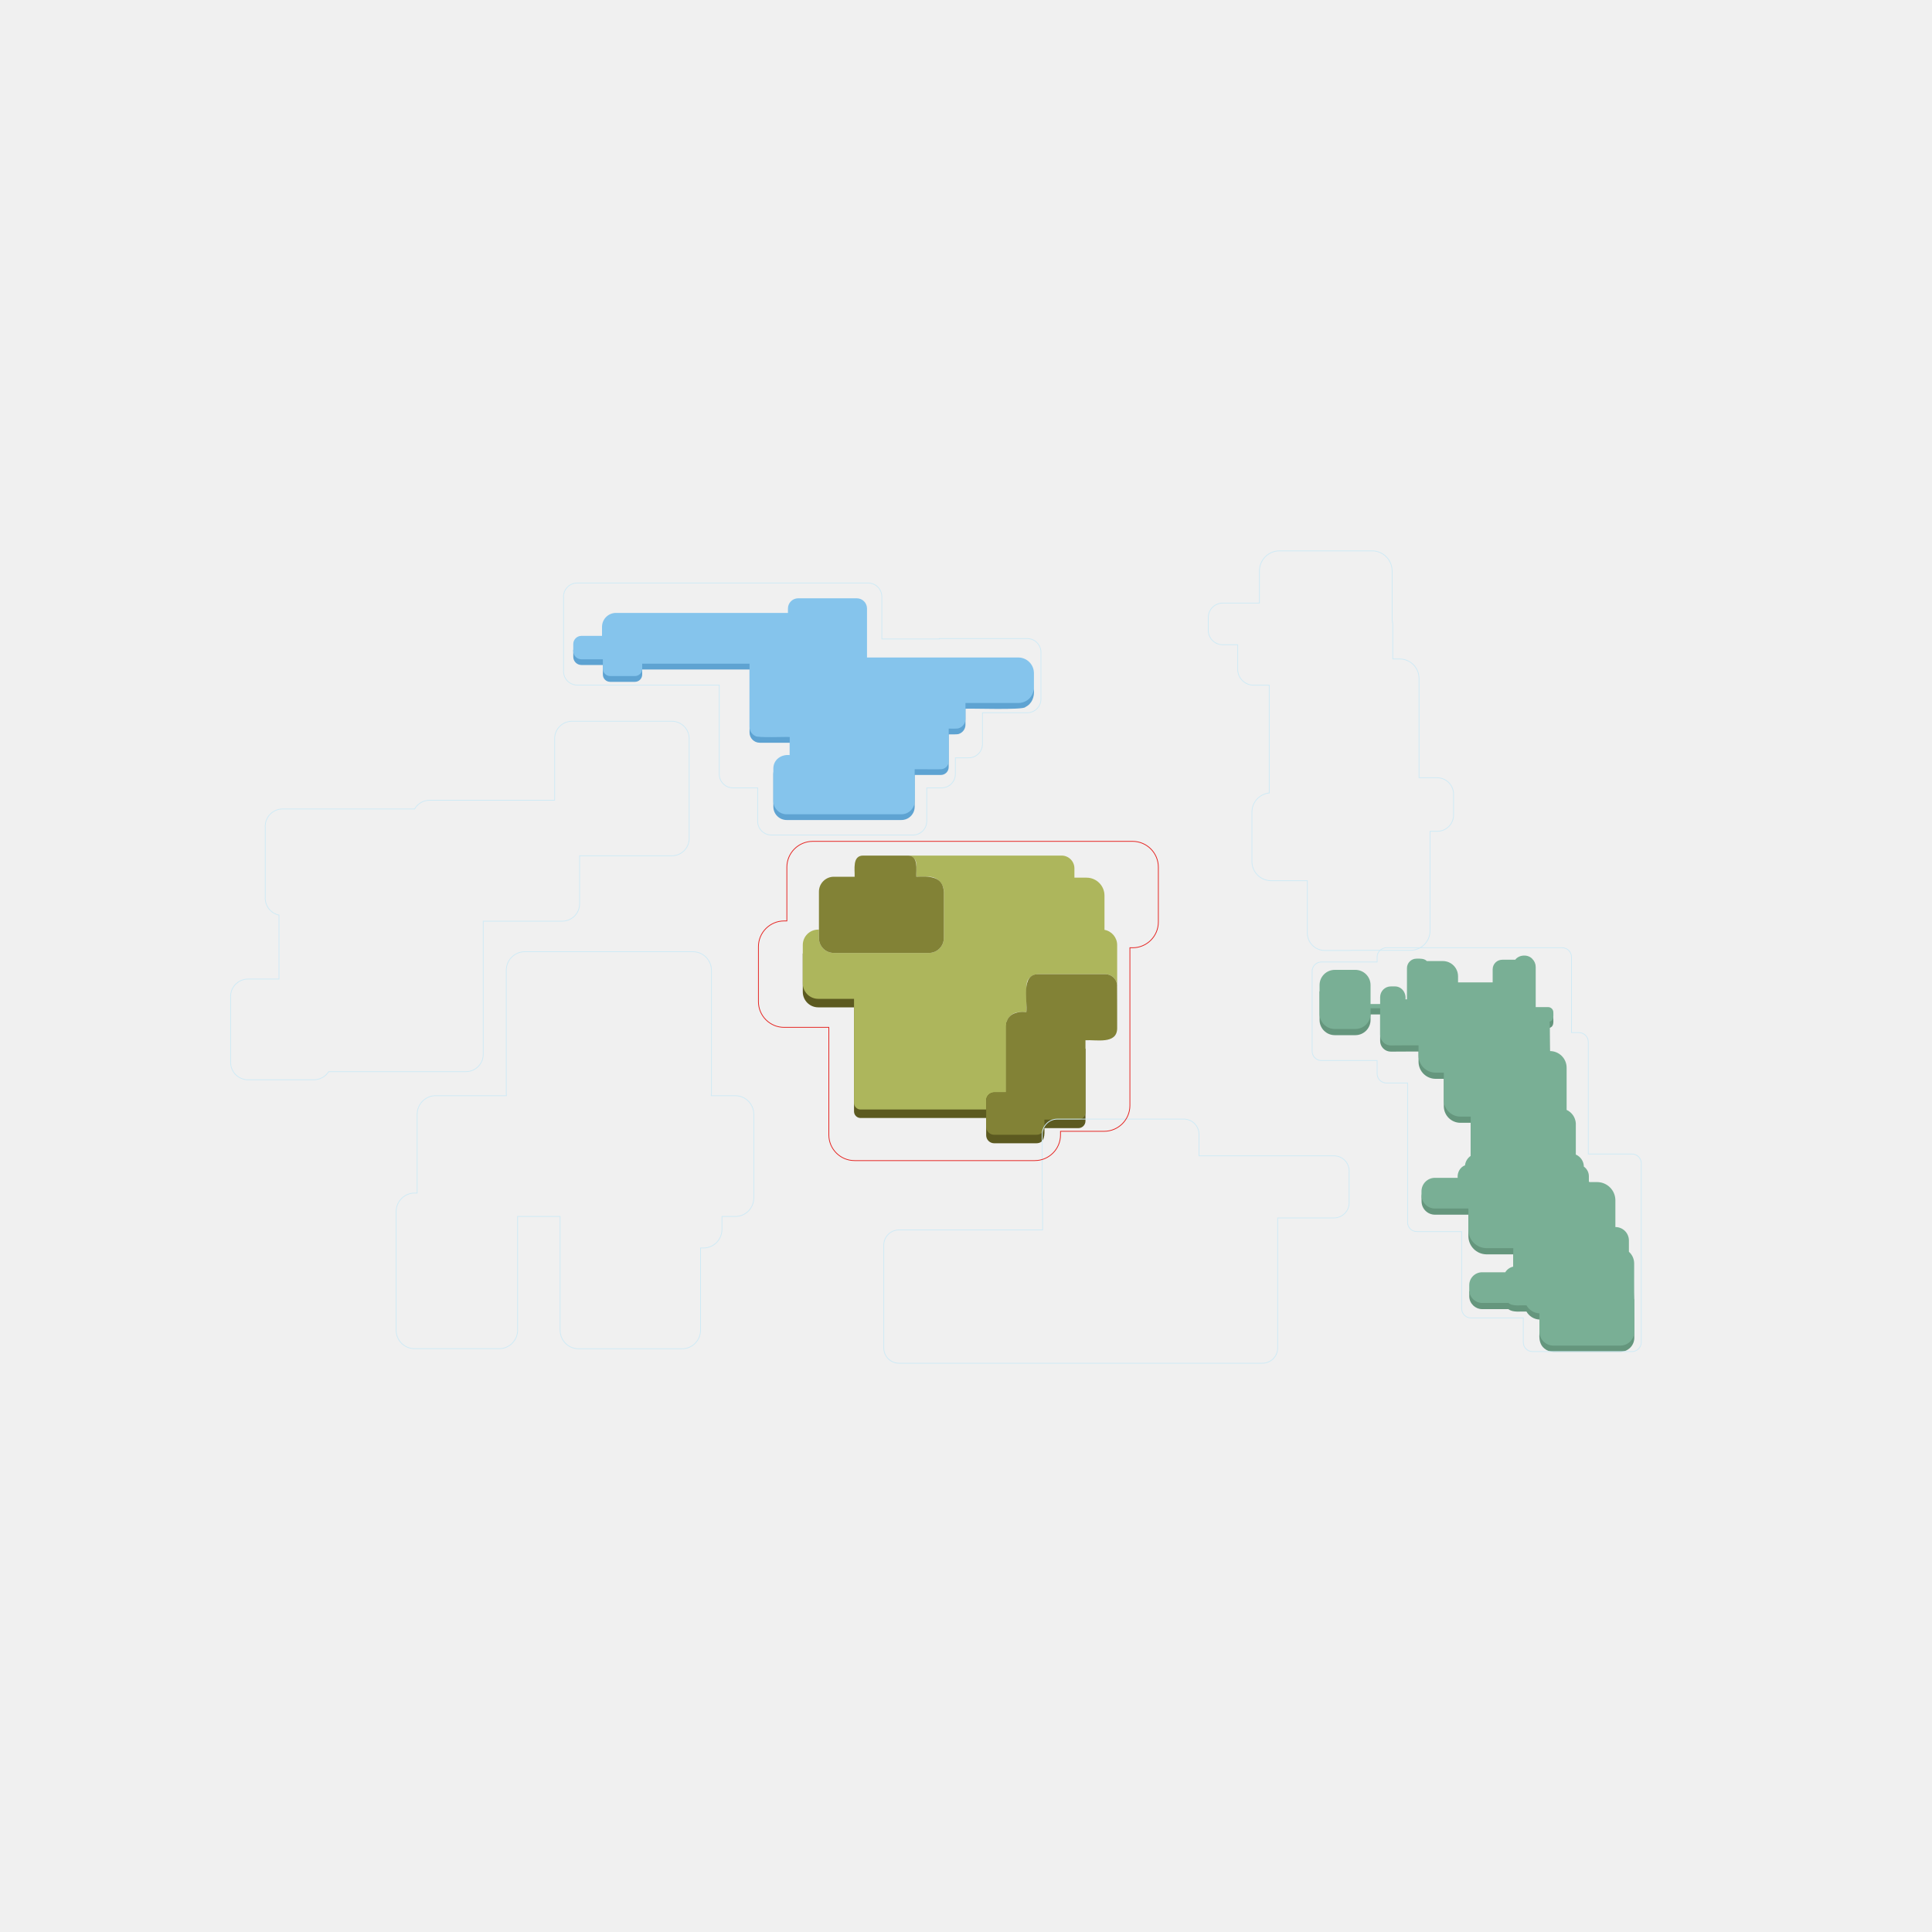
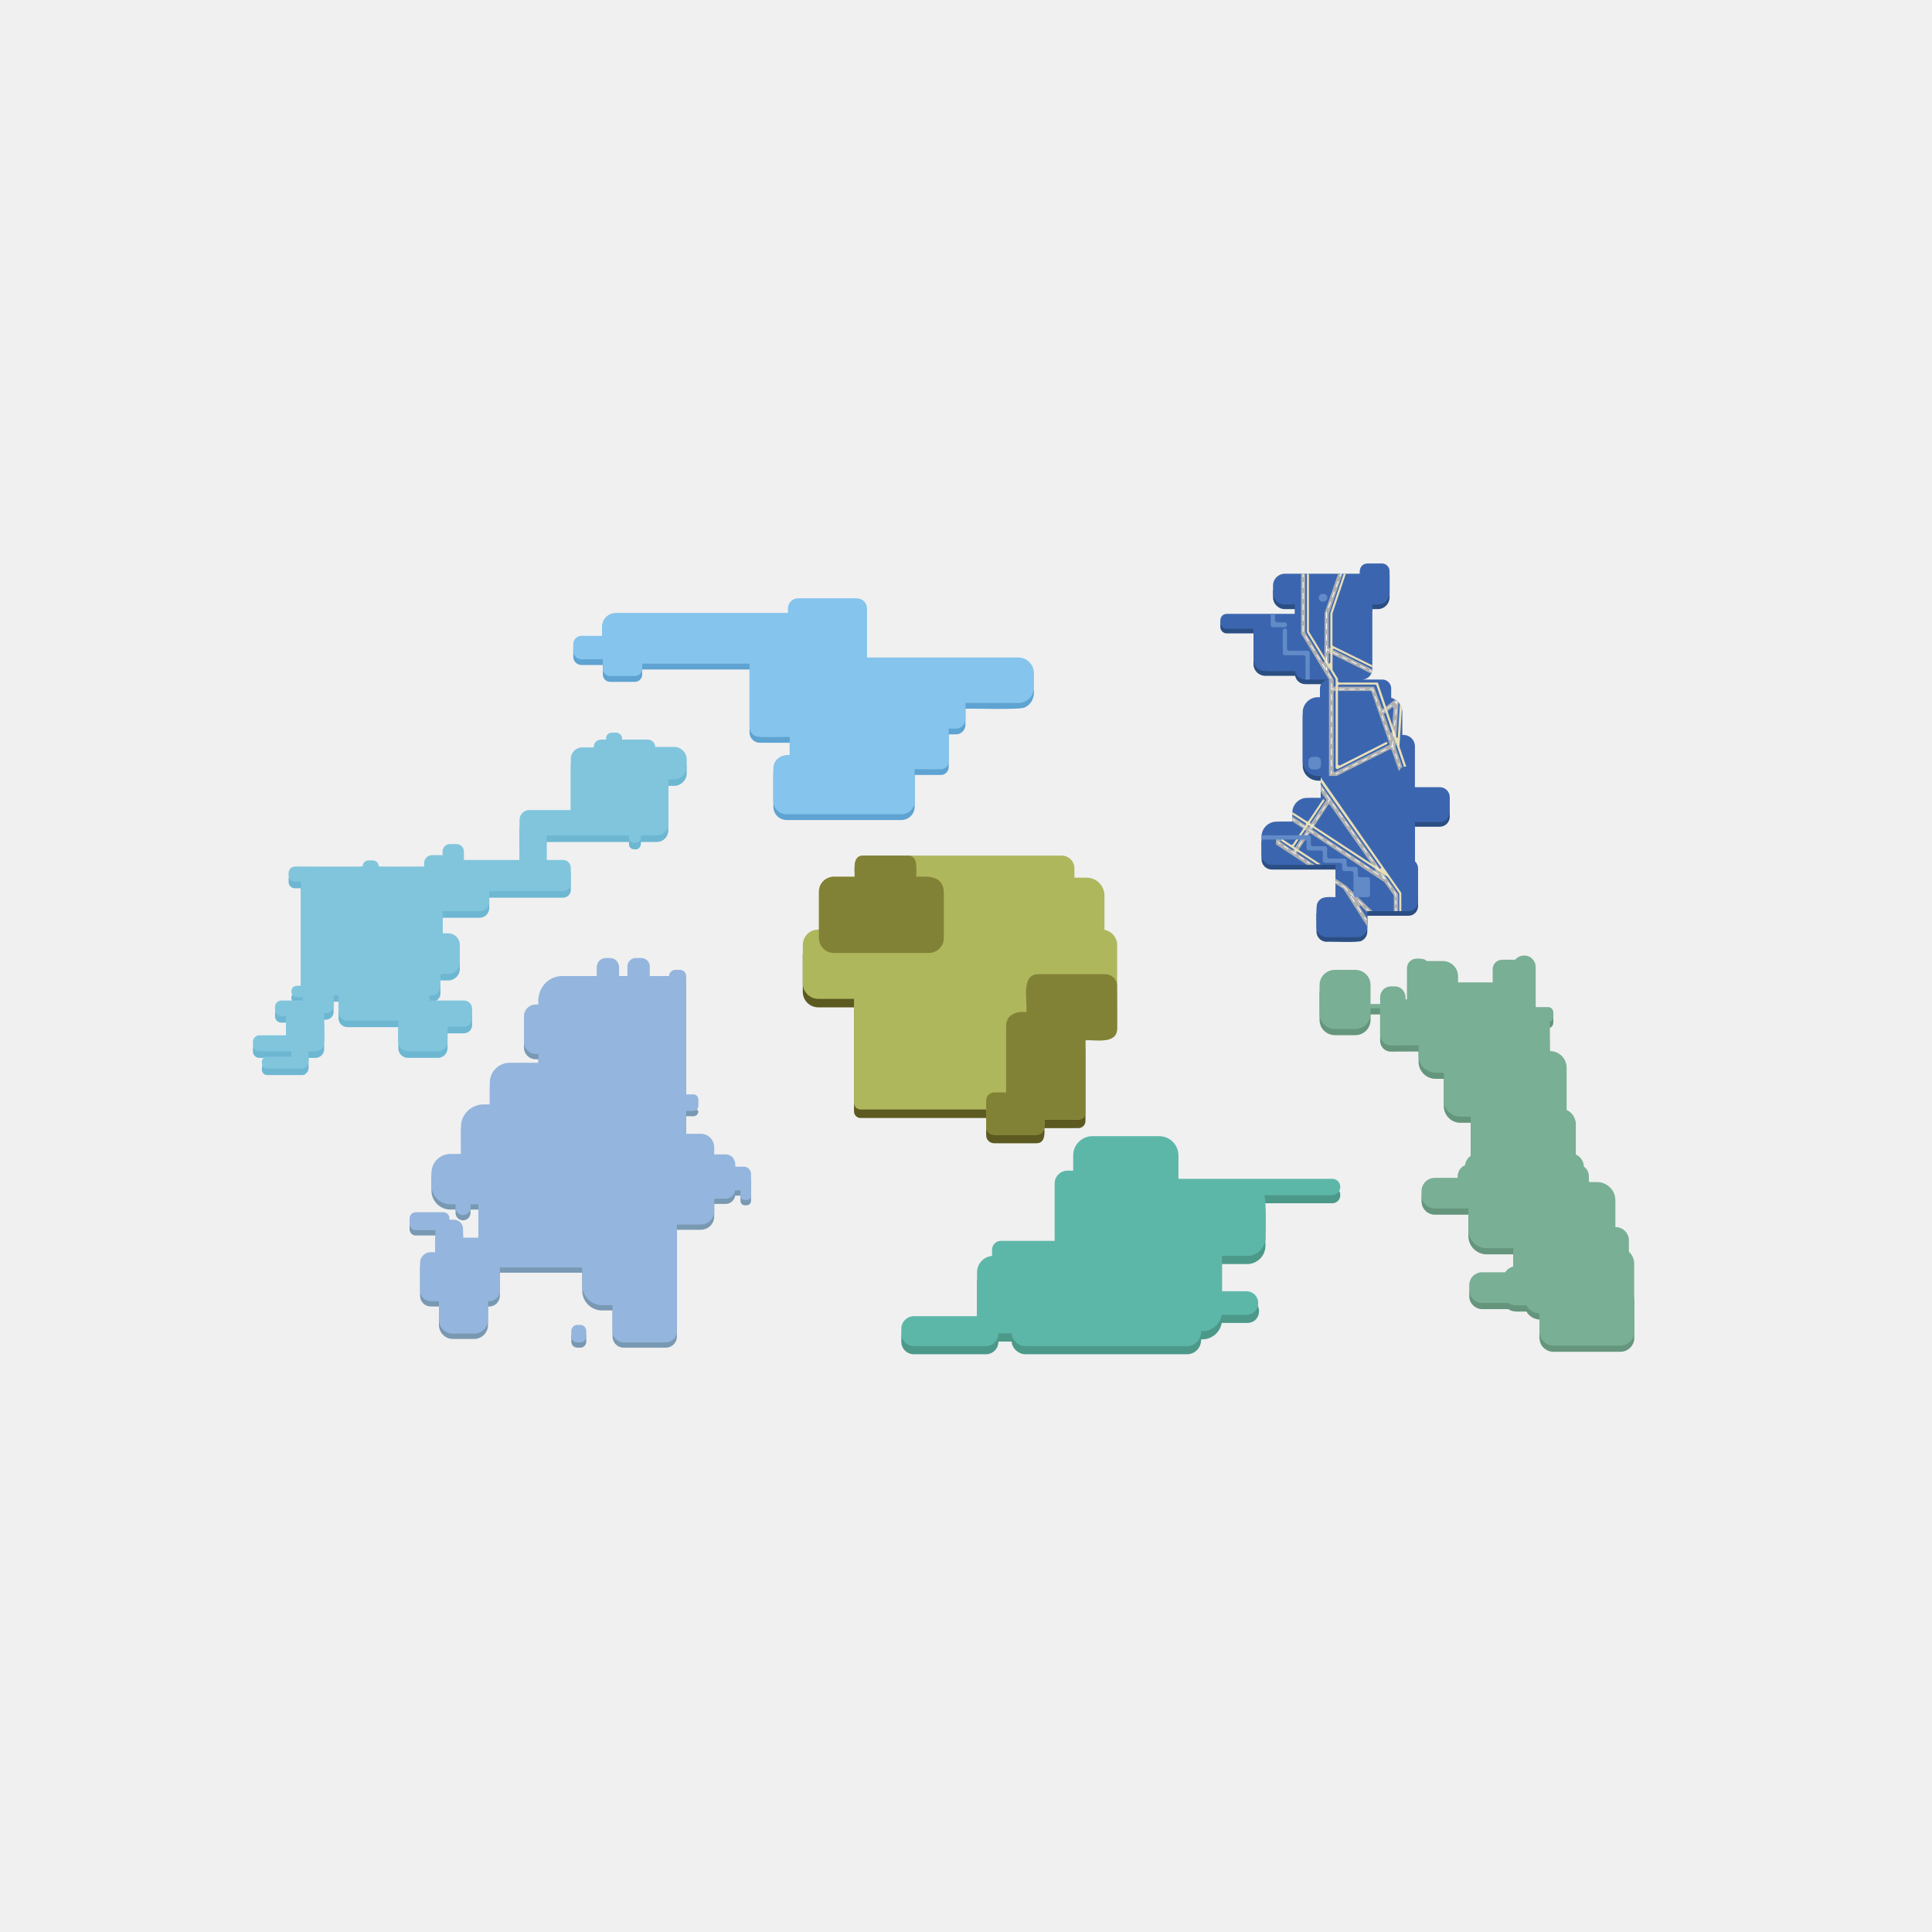
<svg xmlns="http://www.w3.org/2000/svg" viewBox="0 0 2500 2500">
+   <g>
+     <path d="M672.3,1121.3c1-79.4-11.9-62.8,66.3-64.7V990.4l150,1.1v8.9a16.4,16.4,0,0,1-16.4,16.5h-7.4v57.7a14.9,14.9,0,0,1-14.9,14.9H829.3c.4,4.9-1.4,9.4-6.8,9.6s-8.6-2.1-8.6-6.8v-2.8H707.3v31.8h21.3a10,10,0,0,1,10,10v20.3a10,10,0,0,1-10,10H633.1V1175a12.6,12.6,0,0,1-12.6,12.6H572.7v28.6H580a15,15,0,0,1,15,15v22.5a15,15,0,0,1-15,15H570v16.8a10.7,10.7,0,0,1-10.7,10.7h-3.6v6.9h44.8a10.5,10.5,0,0,1,10.4,10.4v13.2a10.5,10.5,0,0,1-10.4,10.4H579.1v19.4a12.5,12.5,0,0,1-12.4,12.4H527.8a12.5,12.5,0,0,1-12.4-12.4v-27.4H449.5a11.5,11.5,0,0,1-11.5-11.5v-21.4h-6.3v13.3c-.3,7.5-6.4,10.8-13.4,10.1,2.4,2.7.7,34.2,1.2,37.9a11.4,11.4,0,0,1-11.4,11.4h-8.8V1382a9,9,0,0,1-3.4,7.1,6.2,6.2,0,0,1-4.7,2H345.5c-4.8-.1-7.2-4.2-6.6-8.8a6.6,6.6,0,0,1,6.6-6.5h31.6v-6.9H335.5a8.3,8.3,0,0,1-8.2-8.3v-4.1a8.3,8.3,0,0,1,8.2-8.3h34.7v-23.6a5.7,5.7,0,0,1,.1-1.3H364a8.1,8.1,0,0,1-8.1-8.1v-4a8.1,8.1,0,0,1,8.1-8.1h27.9v-4.2H384c-9.2-.1-9.3-14.7,0-14.8h5.3V1149.4h-7.7a8.2,8.2,0,0,1-8.2-8.2V1138a8.2,8.2,0,0,1,8.2-8.2Z" fill="#6db7d2" />
+     <path d="M888.6,983v9a16.4,16.4,0,0,1-16.4,16.4h-7.4v57.8a14.9,14.9,0,0,1-14.9,14.8H829.3c.4,4.9-1.4,9.4-6.8,9.6s-8.6-2.1-8.6-6.8V1081H707.3v31.8h21.3a10,10,0,0,1,10,10v20.3a10,10,0,0,1-10,10H633.1v13.4a12.6,12.6,0,0,1-12.6,12.6H572.7v28.6H580a15,15,0,0,1,15,15v22.5a15,15,0,0,1-15,15H570V1277a10.7,10.7,0,0,1-10.7,10.8h-3.6v6.9h44.8a10.4,10.4,0,0,1,10.4,10.3v13.2a10.5,10.5,0,0,1-10.4,10.4H579.1V1348a12.4,12.4,0,0,1-12.4,12.4H527.8a12.4,12.4,0,0,1-12.4-12.4v-27.4H449.5a11.5,11.5,0,0,1-11.5-11.5v-21.3h-6.3V1301a10.1,10.1,0,0,1-10.1,10.1h-3.3a10.6,10.6,0,0,1,1.2,5V1349a11.4,11.4,0,0,1-11.4,11.4h-8.8v13.1a8.9,8.9,0,0,1-3.4,7.1,6.3,6.3,0,0,1-4.7,2.1H345.5c-4.8-.3-7.2-4.1-6.6-8.9a6.6,6.6,0,0,1,6.6-6.5h31.6v-6.9H335.5a8.3,8.3,0,0,1-8.2-8.3V1348a8.3,8.3,0,0,1,8.2-8.3h34.7v-23.6a5.7,5.7,0,0,1,.1-1.3H364a8.1,8.1,0,0,1-8.1-8.1v-3.9a8.1,8.1,0,0,1,8.1-8.1h27.9v-4.3H384a7.1,7.1,0,0,1-6.9-7.9c.6-7.4,6.4-7.1,12.2-6.9V1140.9h-7.7a8.2,8.2,0,0,1-8.2-8.2c-.6-5.8,1.7-11.1,8.2-11.4.1-.3,88.5.8,87.7-.4a7.5,7.5,0,0,1,7.6-7.5h5.6a7.5,7.5,0,0,1,7.5,7.5c-1,1,58.9.2,58.8.4v-4.5a10.4,10.4,0,0,1,10.4-10.3h13.5v-4.7a9.6,9.6,0,0,1,9.6-9.6h8.3a9.7,9.7,0,0,1,9.7,9.6v11h72v-51.9a12.7,12.7,0,0,1,12.8-12.7h53.5V981.9a14.9,14.9,0,0,1,14.9-14.8h14.8a9.5,9.5,0,0,1,9.5-10.1h6.4v-1.5a7.5,7.5,0,0,1,7.5-7.5h5.6a7.8,7.8,0,0,1,7.6,9h33.4a9.5,9.5,0,0,1,9.5,9.5h24.4A16.4,16.4,0,0,1,888.6,983Z" fill="#81c5dd" />
+   </g>
+   <g>
+     <path d="M599.2,1596.9v11.4H619v-43.1H608.8v5.2a9.7,9.7,0,0,1-19.3,0v-5.2h-6.6a24.6,24.6,0,0,1-24.6-24.5v-16.1a24.6,24.6,0,0,1,24.6-24.6h13.4l37.5-64.1v-28c0-14.3,62.9-25.8,62.9-25.8v-11.4h-3.5a15.2,15.2,0,0,1-15.2-15.2v-33.7c0-8.4,209.9-51.9,209.9-51.9v153l15.8,14.9a6.5,6.5,0,0,1-6.6,6.6h-9.2v29.5l83.9,51.9v28.3c-.3,4.7-4,5.8-8.1,5.5a5.5,5.5,0,0,1-5.5-5.5v-7h-6.9a12.6,12.6,0,0,1-12.4,10.8H924.2V1574a17.3,17.3,0,0,1-17.4,17.3H875.9v138.1a14.4,14.4,0,0,1-14.4,14.5H807a14.5,14.5,0,0,1-14.4-14.5v-33.7H779.1a25.7,25.7,0,0,1-25.7-25.6v-23.2H646.8v29.9a13.9,13.9,0,0,1-15.3,13.8v23.9a18.1,18.1,0,0,1-18.1,18.1H586.1a18.1,18.1,0,0,1-18.1-18.1v-23.9H557.3a13.8,13.8,0,0,1-13.7-13.8v-36a13.7,13.7,0,0,1,13.7-13.7h6.1v-28.4H538a8,8,0,0,1-8-8v-7.2Z" fill="#7998b2" />
+     <rect x="739.3" y="1721.2" width="19.3" height="22.69" rx="7.7" fill="#7998b2" />
+     <path d="M971.8,1519v28.3a5.5,5.5,0,0,1-5.5,5.5h-2.6a5.5,5.5,0,0,1-5.5-5.5v-7h-6.9a12.6,12.6,0,0,1-12.4,10.8H924.2v16.1a17.3,17.3,0,0,1-17.4,17.3H875.9v138.1a14.4,14.4,0,0,1-14.4,14.5H807a14.5,14.5,0,0,1-14.4-14.5v-33.7H779.1a25.7,25.7,0,0,1-25.7-25.7v-23.1H646.8V1670a13.7,13.7,0,0,1-13.7,13.8h-1.6v23.9a18,18,0,0,1-18.1,18H586.1a18,18,0,0,1-18.1-18v-23.9H557.3a13.8,13.8,0,0,1-13.7-13.8v-36a13.7,13.7,0,0,1,13.7-13.7h6.1v-28.4H538a8,8,0,0,1-8-8v-7.2a8,8,0,0,1,8-8.1h35.6a8,8,0,0,1,8,8.1v1.6h5.8a11.8,11.8,0,0,1,11.8,11.8v11.4H619v-43.1H608.8v5.2a9.7,9.7,0,0,1-19.3,0v-5.2h-6.6a24.6,24.6,0,0,1-24.6-24.5v-16.1a24.6,24.6,0,0,1,24.6-24.6h13.4c.4-6.5-1.1-37.7,1.3-43.3a29.6,29.6,0,0,1,28.1-20.8h8.1v-28a25.8,25.8,0,0,1,25.8-25.9h37.1v-11.3h-3.5a15.3,15.3,0,0,1-15.2-15.2V1315a15.2,15.2,0,0,1,15.2-15.2h3.5c-2.1-19.2,11-36.8,31-36.8h44.5v-11.6a11.7,11.7,0,0,1,11.7-11.7h5.5a11.7,11.7,0,0,1,11.7,11.7V1263h10.8v-12.5a10.8,10.8,0,0,1,10.8-10.8h7.2a10.9,10.9,0,0,1,10.9,10.8V1263h24.9a8.2,8.2,0,0,1,8.1-8h6a8.1,8.1,0,0,1,8.1,8.1v153h9.2a6.6,6.6,0,0,1,6.6,6.7v8.2c-.6,8.8-9.9,6.3-15.8,6.6v29.5h18.9a17.4,17.4,0,0,1,17.4,17.3v9.4h14.7c8.7.1,13.4,7.6,12.5,15.9h11.1A9.3,9.3,0,0,1,971.8,1519Z" fill="#94b5dd" />
+     <rect x="739.3" y="1714.4" width="19.3" height="22.69" rx="7.7" fill="#94b5dd" />
+   </g>
+   <g>
+     <path d="M1703.5,1205.5a13.3,13.3,0,0,0,13.3,13.2c4.1-.5,42.4,1.4,45.1-1.3a13.2,13.2,0,0,0,7.4-11.9V1185h53.3a12.5,12.5,0,0,0,12.4-12.5v-42.7a12.4,12.4,0,0,0-4.1-9.3v-50.7H1863a13,13,0,0,0,13-13V1043l-137.9-.9,37.7-253.9h7.1a15.2,15.2,0,0,0,15.2-15.2V745.1c0-5.5-150.8,18.5-150.8,18.5V773a15.2,15.2,0,0,0,15.2,15.2h13.1v12.1h-88.2c-6.2.2-8.9,5.3-8.3,11a8.3,8.3,0,0,0,8.3,8.3H1622v39.7a15.2,15.2,0,0,0,15.1,15.2h38.8a13.4,13.4,0,0,0,13.1,10.8h29.8a11.7,11.7,0,0,0-10.8,11.6v11.3c-11.7-1.1-22.4,7.7-22.3,19.7v62.5c-.1,12.6,11.3,21.2,23.4,19.7a10.9,10.9,0,0,0-.1,1.8v34.5c-.1,1.2-78.7,39.8-76.6,42.3v23a13.4,13.4,0,0,0,13.5,13.5h82.4v41.7l-24.9,15.5Z" fill="#2b4e83" />
+     <path d="M1863,1018.6h-32.1v-53a14.8,14.8,0,0,0-16.3-14.5V921.9a19.2,19.2,0,0,0-5.2-13.3,20.2,20.2,0,0,0-9.2-5.7v-12a11.6,11.6,0,0,0-11.7-11.6h-25a13.5,13.5,0,0,0,12.3-13.4V782.2h7.1a15.2,15.2,0,0,0,15.2-15.2V739.1a10,10,0,0,0-10-10h-18.6c-7.6.3-10.7,6.3-10,13.3h-97a15.2,15.2,0,0,0-15.2,15.2V767a15.2,15.2,0,0,0,15.2,15.2h13.1v12.1h-88.2c-6.2.2-8.9,5.3-8.3,11a8.3,8.3,0,0,0,8.3,8.3H1622v39.7a15.2,15.2,0,0,0,8.4,13.6c3.2,2.9,40.9,1.1,45.5,1.6a13.4,13.4,0,0,0,13.1,10.8h29.8a11.7,11.7,0,0,0-10.8,11.6v11.3h-2.6a19.7,19.7,0,0,0-19.7,19.7v62.5c-.1,12.6,11.3,21.2,23.4,19.7a10.9,10.9,0,0,0-.1,1.8v26.5c-4.3.2-19.7-.7-23.5.9a19.3,19.3,0,0,0-13.3,18.3v11.5c-2.9.1-22.2-.4-24.8.6a19.5,19.5,0,0,0-15,17.7v24.3a13.4,13.4,0,0,0,13.5,13.5h82.4v41.7c-8.9.1-19.5-2.1-23.8,8.2-2,4.6-.5,25.5-1,30.4a13.3,13.3,0,0,0,13.3,13.2h39.3a13,13,0,0,0,11.6-6.9c2.8-3.2,1.2-22.7,1.6-26.8h53.3a12.5,12.5,0,0,0,12.2-9.9,11.4,11.4,0,0,0,.2-2.6v-42.7a12.6,12.6,0,0,0-4.1-9.3c.1.1,0-50.7,0-50.7H1863a13,13,0,0,0,13-13v-19.2A13,13,0,0,0,1863,1018.6Z" fill="#3b66af" />
+   </g>
+   <g>
+     <path d="M1724,1535.9a10.4,10.4,0,0,1,10.3,10.8A10.3,10.3,0,0,1,1724,1557h-88.2c3.3,4.8,1.2,48.7,1.7,55a23.7,23.7,0,0,1-23.6,23.7h-32.7v45.7h32.9c20,.6,20.2,29.9,0,30.5h-33.2a25.6,25.6,0,0,1-26.7,21.2v1.1a18.2,18.2,0,0,1-18.3,18.2H1327.2A18.3,18.3,0,0,1,1309,1736c.1.2-17.5-.4-17.1.2a16.1,16.1,0,0,1-16.2,16.2h-93.1a16.2,16.2,0,0,1-16.3-16.2v-6.3a16.3,16.3,0,0,1,16.3-16.2h81.7v-56.9c0-11,326-111,336.8-111.9Z" fill="#4c998a" />
+     <path d="M1734.3,1535.7a10.4,10.4,0,0,1-10.3,10.8h-88.2c3.4,4.9,1.1,48.6,1.7,54.9a23.7,23.7,0,0,1-23.6,23.7h-32.7v45.8h32.9a15.3,15.3,0,0,1,0,30.5h-33.2a25.4,25.4,0,0,1-25,21.1h-1.7v1.1a18.3,18.3,0,0,1-18.3,18.3H1327.2a18.3,18.3,0,0,1-18.2-16.5h-17.1a16.3,16.3,0,0,1-16.2,16.5h-93.1a16.3,16.3,0,0,1-16.3-16.3v-6.2a16.3,16.3,0,0,1,16.3-16.3h81.7v-56.8a21.2,21.2,0,0,1,19.4-21.1v-8.1a11.4,11.4,0,0,1,11.3-11.4h69.7v-74.3a16.6,16.6,0,0,1,16.6-16.6h7.4v-19.7a24.9,24.9,0,0,1,24.9-24.9H1500a24.9,24.9,0,0,1,24.9,24.9v30.3H1724A10.3,10.3,0,0,1,1734.3,1535.7Z" fill="#5db7a8" />
+   </g>
  <g>
    <path d="M1337.9,892.4c.8,9.4-2.4,18.3-11.2,22.6-2.3,4.1-72.4,1.4-77.4,2.1v20.8a12.5,12.5,0,0,1-8.3,11.7c-2.2,1.1-10.8.5-13.4.7v42.2a10.2,10.2,0,0,1-8.2,10.1,7.5,7.5,0,0,1-2.1.2h-33.7v41.1a17.2,17.2,0,0,1-17.3,17.2H1018a17.3,17.3,0,0,1-17.3-17.2v-42.1a17.3,17.3,0,0,1,17.3-17.2h3.9V961.1H983.1a13.2,13.2,0,0,1-13.2-13.2V866.3H831v6.6a9.4,9.4,0,0,1-9.4,9.4H789.5a9.4,9.4,0,0,1-9.4-9.4V860.5H752.4A10.6,10.6,0,0,1,741.8,850v-9.2l546.9,26Z" fill="#5ea3d2" />
    <path d="M1337.9,871v21.4c-1.2,5.2-3.7,10.2-8.2,13.4a20.3,20.3,0,0,1-12,3.9h-68.4v20.8a12.5,12.5,0,0,1-8.3,11.7c-2.2,1.1-10.8.5-13.4.6V985a10.3,10.3,0,0,1-10.1,10.4c-.1.2-33.7-.1-33.9,0-.4,3.6,1.1,44.7-1.1,47.2a17.3,17.3,0,0,1-16.2,11.1H1018a17.3,17.3,0,0,1-17.3-17.3v-42c.1-11.5,10.2-18.5,21.2-17.3V953.7c-3.5-.5-42.3,1.3-44.5-1.3a13.1,13.1,0,0,1-7.5-11.9V858.8H831v6.6a9.4,9.4,0,0,1-9.4,9.4H789.5a9.4,9.4,0,0,1-9.4-9.4V853.1H752.4a10.6,10.6,0,0,1-10.6-10.5v-9.3a10.6,10.6,0,0,1,10.6-10.5H779V811.2a18.1,18.1,0,0,1,18.1-18.1h222.5v-5.7a13.2,13.2,0,0,1,13.1-13.2h76a13.2,13.2,0,0,1,13.2,13.2v63.4H1318A20.3,20.3,0,0,1,1337.9,871Z" fill="#85c4ec" />
  </g>
  <g>
    <path d="M2005.1,1330.1c5.7-1.6,5-7.4,4.9-12.2a6.7,6.7,0,0,0-6.7-6.7l-238-9.4-57.8-19.1v37.1a19.7,19.7,0,0,0,19.7,19.7h26.6a19.7,19.7,0,0,0,19.7-19.7v-7.1h12.4V1347a13.8,13.8,0,0,0,13.9,13.8c4.1.1,31-.3,35.8-.1v13.8a22.1,22.1,0,0,0,22.2,21.5h10.5v36.1a21.5,21.5,0,0,0,21.5,20.8h13.3v50.8a17.1,17.1,0,0,0-7.4,12.2c-6.3,2.4-10.1,9.2-9.5,16.2h-29.4a17.4,17.4,0,0,0-17.4,17.4c0,.3.1,5.3.1,5.5a17.3,17.3,0,0,0,17.3,16.8h43.3v28.3a23.6,23.6,0,0,0,23.1,23h35V1647c-4.4.9-57,23.5-57,24v6.8a16.8,16.8,0,0,0,16.7,16.2h34c5.3,4.7,16.9,2.8,23.3,3.1a20.4,20.4,0,0,0,16.8,10.4v19c-.5,6.9.9,14.1,6.5,18.5a17.8,17.8,0,0,0,11.6,4.2h86.5a18.1,18.1,0,0,0,18.2-18.1s-.1-49-.2-49.9-103.7,0-103.7-.1S2005.3,1331.2,2005.1,1330.1Z" fill="#65967d" />
    <path d="M2114.8,1680.5c-.4-3.6-.1-40.8-.2-45.5a20.1,20.1,0,0,0-6.8-15.2v-14.6a17.4,17.4,0,0,0-17.5-17.4v-34.6a23.7,23.7,0,0,0-23.7-23.6h-9.9a4.6,4.6,0,0,0-.7-.7v-6.8a15.2,15.2,0,0,0-6.5-12.5,17.2,17.2,0,0,0-10.4-15.6v-40.4a20.5,20.5,0,0,0-11.9-17.4v-54.6a21.5,21.5,0,0,0-21.8-21.5c-.6-.8.6-37.2-.3-38,5.7-1.6,5-7.4,4.9-12.2a6.7,6.7,0,0,0-6.7-6.7h-16.1v-51.9a14.8,14.8,0,0,0-4.4-10.5c-5.6-6.2-17.1-5.6-22.1,1.1h-16.8a12.4,12.4,0,0,0-12.4,12.4v16.9h-44.8v-7.9a19.7,19.7,0,0,0-19.7-19.7h-20.7c-3.2-3.4-8.9-3.2-13.3-3.1a12.3,12.3,0,0,0-12.4,12.3v40.3h-1.9c1-8.6-5-16.8-13.9-16.7h-5a13.9,13.9,0,0,0-13.9,13.9v8.9h-12.4v-24.5a19.7,19.7,0,0,0-19.7-19.7h-26.6a19.7,19.7,0,0,0-19.7,19.7v37.1a19.7,19.7,0,0,0,19.7,19.7h26.6a19.7,19.7,0,0,0,19.7-19.7v-7.1h12.4V1339a13.8,13.8,0,0,0,13.9,13.8c3.9-.2,31.1-.1,35.8-.1v13.8a22.1,22.1,0,0,0,22.2,21.5h10.5v36.1a21.5,21.5,0,0,0,21.5,20.8h13.3v50.8a17.1,17.1,0,0,0-7.4,12.2c-6.3,2.4-10.1,9.2-9.5,16.2h-29.4a17.4,17.4,0,0,0-17.4,17.4v5a1.1,1.1,0,0,0,.1.5,17.3,17.3,0,0,0,17.3,16.8h43.3v28.3a23.6,23.6,0,0,0,23.1,23h35V1639a16,16,0,0,0-10.4,7.3h-29.9a16.7,16.7,0,0,0-16.7,16.7v6.8a16.8,16.8,0,0,0,16.7,16.2h34c5.2,4.8,16.9,2.7,23.3,3.1a20.4,20.4,0,0,0,16.8,10.4v23.6a18.1,18.1,0,0,0,18.1,18.1h86.5a18.1,18.1,0,0,0,18.2-18.1Z" fill="#79af95" />
  </g>
  <g>
    <path d="M1038.8,1233.8v49.7a20,20,0,0,0,20,20h46.3v134.7a8.5,8.5,0,0,0,8.5,8.5h162.5v22.4a10.4,10.4,0,0,0,10.4,10.3h54.6c11-.1,10.8-11.5,10.3-19.6h44a9.2,9.2,0,0,0,9.2-9.3v-93.4" fill="#5c5a20" />
-     <path d="M1445.6,1222.8v49.7c0,.6-.1,1.2-.1,1.7a15.3,15.3,0,0,0-15.2-13.6h-87a15.3,15.3,0,0,0-13.3,7.7c-3.7,4.4-1.2,35.8-1.9,41.4h-8.5a17.6,17.6,0,0,0-17.7,17.6v86.3h-15.4a10.4,10.4,0,0,0-10.4,10.4v11.7H1113.6a8.5,8.5,0,0,1-8.5-8.5V1292.5h-46.3a20,20,0,0,1-20-20v-49.7a19.9,19.9,0,0,1,20-19.9h.9v10.9a19.2,19.2,0,0,0,19.3,19.3h123a19.3,19.3,0,0,0,19.3-19.3v-59.9a19.4,19.4,0,0,0-19.3-19.4h-16.3v-16.4a11,11,0,0,0-11-11h199a16.6,16.6,0,0,1,16.6,16.6v12H1406a23.2,23.2,0,0,1,23.2,23.2v44.3A20,20,0,0,1,1445.6,1222.8Z" fill="#adb65c" />
+     <path d="M1116.9,1107.1c-14.3,0-10.6,18.3-11,27.4H1079a19.3,19.3,0,0,0-19.3,19.4v49h-.9a19.9,19.9,0,0,0-20,19.9v49.7a20,20,0,0,0,20,20h46.3v134.7a8.5,8.5,0,0,0,8.5,8.5h162.5v22.4a10.4,10.4,0,0,0,10.4,10.3h54.6c11-.1,10.8-11.5,10.3-19.6h44a9.2,9.2,0,0,0,9.2-9.3v-93.4c13.2-1,40.6,5.7,41-15.2-.1-1.7.1-55.1-.1-56.7s.1-1.1.1-1.7v-49.7a20,20,0,0,0-16.4-19.6v-44.3a23.2,23.2,0,0,0-23.2-23.2h-15.7v-12a16.6,16.6,0,0,0-16.6-16.6" fill="#aeb75c" />
    <path d="M1221.3,1153.9v59.9a19.3,19.3,0,0,1-19.3,19.3H1079a19.2,19.2,0,0,1-19.3-19.3v-59.9a19.3,19.3,0,0,1,19.3-19.4h26.9c.4-9.1-3.3-27.4,11-27.4h57.8c14.2-.1,10.6,18.3,11,27.4C1201.4,1133.9,1220.2,1133.1,1221.3,1153.9Z" fill="#828236" />
    <path d="M1445.5,1274.2a15.3,15.3,0,0,0-15.2-13.6h-87c-22.8,0-13.4,35.5-15.2,49.1-12.7-1.4-25.9,2.8-26.2,17.6v86.3h-15.4a10.4,10.4,0,0,0-10.4,10.4v34.1a10.4,10.4,0,0,0,10.4,10.3h54.6c11-.1,10.8-11.5,10.3-19.6h44a9.2,9.2,0,0,0,9.2-9.3v-93.4c13.2-1,40.6,5.7,41-15.2C1445.5,1329.2,1445.7,1275.8,1445.5,1274.2Z" fill="#828236" />
  </g>
  <g>
-     <path d="M869.3,933.3H740.2a22.5,22.5,0,0,0-22.5,22.5v79.7H556a22.4,22.4,0,0,0-19.5,11.3H365.7a22.5,22.5,0,0,0-22.5,22.5v92.8a22.4,22.4,0,0,0,17.8,22v82.8H320.9a22.5,22.5,0,0,0-22.5,22.5v85.3a22.5,22.5,0,0,0,22.5,22.5h85.3a22.6,22.6,0,0,0,19.1-10.5H602.9a22.4,22.4,0,0,0,22.4-22.4h0V1192H727.5a22.5,22.5,0,0,0,22.5-22.5h0v-62.1H869.3a22.5,22.5,0,0,0,22.5-22.5h0V955.8A22.5,22.5,0,0,0,869.3,933.3Z" fill="none" stroke="#cfeaf5" stroke-miterlimit="10" />
-     <path d="M951.4,1417.8h-31c.1-1.1.2-2.2.2-3.3V1255.6a24.1,24.1,0,0,0-24.1-24.1H679.2a24.1,24.1,0,0,0-24.1,24.1v158.9c0,1.1.1,2.2.2,3.3H563.9a24.1,24.1,0,0,0-24.1,24.1v101.9h-3.1a24,24,0,0,0-24.1,23.9h0v153.5a23.9,23.9,0,0,0,24,24H645.7a24,24,0,0,0,24.1-23.9h0V1574.1h55v147.2a23.9,23.9,0,0,0,24,24H882.4a24,24,0,0,0,24.1-23.9h0V1614.9h3.6a24,24,0,0,0,24.1-24.1v-16.7h17.2a23.9,23.9,0,0,0,24-23.8V1441.9a24.1,24.1,0,0,0-23.9-24.1Z" fill="none" stroke="#cfeaf5" stroke-miterlimit="10" />
-     <path d="M1859.7,1006.4h-23.5V877.8a25.1,25.1,0,0,0-25.1-25.1h-8.9V808.5a23.2,23.2,0,0,0-.8-5.8V738.8a26,26,0,0,0-26-26H1655.8a26,26,0,0,0-26.1,25.9h0v41.7h-47.5a18.7,18.7,0,0,0-18.7,18.7v16.4a18.7,18.7,0,0,0,18.7,18.8h19.4v31.8a20.5,20.5,0,0,0,20.5,20.5h20.3v139.5a24.9,24.9,0,0,0-22.4,24.7v64a24.8,24.8,0,0,0,24.8,24.8h46.9v67.7a22.6,22.6,0,0,0,22.6,22.6h32.9l2.9-.2h75a25.4,25.4,0,0,0,25.4-25.4h0V1075.7h9.2a21.1,21.1,0,0,0,21.2-21.2v-26.8a21.3,21.3,0,0,0-21.1-21.3Z" fill="none" stroke="#cfeaf5" stroke-miterlimit="10" />
-     <path d="M1726.1,1495.6H1551.5v-27.8a19.7,19.7,0,0,0-19.7-19.7H1368.3a19.7,19.7,0,0,0-19.7,19.7v84.9h.5v38.8H1163.3a19.7,19.7,0,0,0-19.7,19.7v133.1a19.7,19.7,0,0,0,19.7,19.7h470.3a19.7,19.7,0,0,0,19.7-19.7V1576h72.8a19.7,19.7,0,0,0,19.7-19.7v-41A19.7,19.7,0,0,0,1726.1,1495.6Z" fill="none" stroke="#cfeaf5" stroke-miterlimit="10" />
-     <path d="M1329.2,826.3H1215.4v.5h-74.3V772.2a17.8,17.8,0,0,0-17.8-17.8H747A17.7,17.7,0,0,0,729.2,772v96.7A17.8,17.8,0,0,0,747,886.5H930.7v115.2a17.8,17.8,0,0,0,17.8,17.8h31.9v43.2a17.8,17.8,0,0,0,17.8,17.8h183.2a17.8,17.8,0,0,0,17.8-17.8h0v-43.2h19.2a17.8,17.8,0,0,0,17.8-17.8h0V980.6h17.3a17.8,17.8,0,0,0,17.8-17.8h0V922.3h57.9a17.8,17.8,0,0,0,17.8-17.8h0V844.1a17.8,17.8,0,0,0-17.8-17.8Z" fill="none" stroke="#cfeaf5" stroke-miterlimit="10" />
-     <path d="M2111.8,1493.3h-56.6V1348.2a12,12,0,0,0-12-12h-9.7v-97.8a12,12,0,0,0-12-12H1794a12,12,0,0,0-12,12v6.4h-72.1a12,12,0,0,0-12,12v103.5a12,12,0,0,0,12,12H1782v17.1a12,12,0,0,0,12,12h27.4v180.3a12,12,0,0,0,12,12h58v99.7a12,12,0,0,0,12,12h67.7v31.5a12,12,0,0,0,12,12h128.7a12,12,0,0,0,12-12V1505.3A12,12,0,0,0,2111.8,1493.3Z" fill="none" stroke="#cfeaf5" stroke-miterlimit="10" />
+     <g>
+       <g>
+         <polygon points="1741.1 1145.5 1728.3 1137.1 1728.3 1143.7 1738.1 1150.1 1738.4 1150.4 1769.3 1199.1 1769.3 1188.9 1759.1 1172.8 1760.5 1171.7 1769.2 1180.7 1769.2 1179 1775.9 1179 1742.2 1146.3 1741.1 1145.5 1741.1 1145.5" fill="#afb0af" />
+         <path d="M1808.9,1156.9l-99.9-142v9.6l7.1,10.1v1l-22.4,33.9-1.2.2-20.3-13.4v6.5l.4.3,16.9,11.2.3,1.2-15.9,24.1-1.5.6-15.8-11v-6.3h-5.5v9.8h0l40.3,26.5h9.9l-22.8-15v-1.6l15.9-24,1.3-.3,95.6,63.2h.1l12.2,17.3V1179h5.5v-22.1Zm-30-30.2-80.3-53-.3-1.2.3-.5,1.5-2.2,19-28.8h1.5l55.1,78.3,4.3,6v.2l-1.2,1.2Z" fill="#afb0af" />
+         <path d="M1719.4,868.4V846l1.3-.8,53.7,26.5,1-2.6.4-2.8-56.4-28.4V794.5l17.9-52.1h-5.8l-17.5,50.9-.2,63.2-1.6.4-23.2-38.4V742.4h-5.4V820l36.1,59.3h0v124.8h9.9l69.5-34.7,1.4.6,9.6,27.7,1.5-1.9.2-.3,1.3-2.2h1.8l-9-26h0V967l3.9-57.9h0c-2.4-2.9-4.6-4-4.7-3.9l-14.6,11.5h-2.1l-10.4-28.1h-51.3l-1-.8v-8.5m71.9,84.6-70.4,35.2-1.5-.8V895l1-.9h46.8l1,.6,23.6,68.2-.5,1Zm4-24.1v.6l-.5,7v.5h-1.9l-8.2-23.7.3-.9,1.1-.9h.1l2.4-1.8h.1l6.6-5.3,1.6.8-1.6,23.9Z" fill="#afb0af" />
+       </g>
+       <g>
+         <polygon points="1709 1011.9 1787.3 1122.8 1785.4 1124.7 1700.3 1068.9 1695.7 1065.8 1695.7 1065.8 1695.3 1063.9 1713.9 1036.1 1713.5 1034.2 1713.5 1034.2 1711.7 1034.6 1693 1062.5 1691.2 1062.9 1672.2 1050.7 1672.2 1054 1689.6 1065.1 1690 1067 1690 1067 1686.9 1071.6 1672.6 1093 1670.8 1093.3 1660.7 1086.7 1660.1 1085.6 1660.1 1082 1658.7 1080.7 1658.7 1080.7 1657.4 1082 1657.4 1087.8 1657.4 1087.8 1674 1098.7 1678.6 1101.7 1704 1118.3 1708.9 1118.3 1680.1 1099.4 1675.5 1096.4 1674.1 1095.5 1674.1 1095.5 1689.2 1073.1 1692.2 1068.5 1692.3 1068.4 1694.1 1068.1 1694.2 1068.1 1698.8 1071.1 1795.6 1134.7 1810.3 1155.8 1810.6 1156.6 1810.6 1179 1813.3 1179 1813.3 1155.3 1813.3 1155.3 1709 1005.9 1709 1011.9" fill="#e8dfb8" />
+         <path d="M1810.9,966v-.5l3.2-48.6a16.6,16.6,0,0,0-2.7-5.9l-2.7,43.6H1807v-.3l-.2-.7-3.2-9.4h0l-1.6-4.8-.2-.6-6.6-19.3h0l-.9-2.7-1-3h0l-9.6-28.2-.8-2.4h-50.1l-1.5-1.3v-3.5h.1l-6.9-11.2-.2-.7V840.7l.2-.8,1.7-.4,49.6,24.3v-2.9l-50.9-25-.7-1.2V793.9l17.4-51.5h-2.8l-17.4,51.3h0v63.9l-1.9,1.3-.6-.5-4.9-8L1694,817.6l-.2-.7V742.4h-2.7v75.7h0l23,37.5,5.5,8.9,1.9,3.1h0l6.6,10.8h.2V994.2l2.2,1.2,64.6-32.8.5-1.8h0l-2-.6-60.1,30.5-2.2-1.1V887.3l1.5-1.4h46.9l1.4,1,9.7,28.8h.1l1,3.1.9,2.5h0l8.5,25v.5l1.8,5.1h0l3.1,9.2.2.6,10.3,30.5h.5l2.5-.3-8.8-26.1Z" fill="#e8dfb8" />
+       </g>
+       <g>
+         <g>
+           <line x1="1775.4" y1="869.1" x2="1772.3" y2="867.5" fill="none" stroke="#fff" stroke-linecap="round" stroke-miterlimit="10" />
+           <line x1="1766.4" y1="864.6" x2="1722.6" y2="843" fill="none" stroke="#fff" stroke-linecap="round" stroke-miterlimit="10" stroke-dasharray="6.52 6.52" />
+           <polyline points="1719.6 841.6 1716.5 840 1716.5 843.5" fill="none" stroke="#fff" stroke-linecap="round" stroke-miterlimit="10" />
+           <line x1="1716.5" y1="850.4" x2="1716.5" y2="860.8" fill="none" stroke="#fff" stroke-linecap="round" stroke-miterlimit="10" stroke-dasharray="6.92 6.92" />
+           <polyline points="1716.5 864.3 1716.5 867.8 1716.5 864.3" fill="none" stroke="#fff" stroke-linecap="round" stroke-miterlimit="10" />
+           <polyline points="1716.5 857.1 1716.5 793.1 1732.8 749" fill="none" stroke="#fff" stroke-linecap="round" stroke-miterlimit="10" stroke-dasharray="7.16 7.16" />
+           <line x1="1734" y1="745.7" x2="1735.2" y2="742.4" fill="none" stroke="#fff" stroke-linecap="round" stroke-miterlimit="10" />
+         </g>
+         <g>
+           <line x1="1805.9" y1="1156.7" x2="1803.9" y2="1153.9" fill="none" stroke="#fff" stroke-linecap="round" stroke-miterlimit="10" />
+           <line x1="1799.9" y1="1148.2" x2="1714.8" y2="1026.3" fill="none" stroke="#fff" stroke-linecap="round" stroke-miterlimit="10" stroke-dasharray="6.91 6.91" />
+           <line x1="1712.8" y1="1023.5" x2="1710.8" y2="1020.6" fill="none" stroke="#fff" stroke-linecap="round" stroke-miterlimit="10" />
+         </g>
+         <g>
+           <line x1="1806.3" y1="1178.5" x2="1806.2" y2="1175" fill="none" stroke="#fff" stroke-linecap="round" stroke-miterlimit="10" />
+           <line x1="1806.1" y1="1170.1" x2="1806" y2="1162.7" fill="none" stroke="#fff" stroke-linecap="round" stroke-miterlimit="10" stroke-dasharray="4.92 4.92" />
+           <line x1="1805.9" y1="1160.2" x2="1805.9" y2="1156.7" fill="none" stroke="#fff" stroke-linecap="round" stroke-miterlimit="10" />
+         </g>
+         <g>
+           <line x1="1672.7" y1="1060.1" x2="1675.6" y2="1062" fill="none" stroke="#fff" stroke-linecap="round" stroke-miterlimit="10" />
+           <line x1="1681.6" y1="1065.9" x2="1786.3" y2="1133.4" fill="none" stroke="#fff" stroke-linecap="round" stroke-miterlimit="10" stroke-dasharray="7.12 7.12" />
+           <line x1="1789.3" y1="1135.4" x2="1792.3" y2="1137.3" fill="none" stroke="#fff" stroke-linecap="round" stroke-miterlimit="10" />
+         </g>
+         <g>
+           <line x1="1674.9" y1="1103.4" x2="1676.8" y2="1100.5" fill="none" stroke="#fff" stroke-linecap="round" stroke-miterlimit="10" />
+           <line x1="1680.6" y1="1094.8" x2="1716.8" y2="1040.4" fill="none" stroke="#fff" stroke-linecap="round" stroke-miterlimit="10" stroke-dasharray="6.87 6.87" />
+           <line x1="1718.7" y1="1037.6" x2="1720.6" y2="1034.7" fill="none" stroke="#fff" stroke-linecap="round" stroke-miterlimit="10" />
+         </g>
+         <g>
+           <line x1="1653.8" y1="1089.8" x2="1656.7" y2="1091.7" fill="none" stroke="#fff" stroke-linecap="round" stroke-miterlimit="10" />
+           <line x1="1661.7" y1="1095.1" x2="1689" y2="1113.5" fill="none" stroke="#fff" stroke-linecap="round" stroke-miterlimit="10" stroke-dasharray="5.99 5.99" />
+           <line x1="1691.5" y1="1115.1" x2="1694.4" y2="1117.1" fill="none" stroke="#fff" stroke-linecap="round" stroke-miterlimit="10" />
+         </g>
+         <g>
+           <line x1="1741.9" y1="1150.1" x2="1743.8" y2="1153" fill="none" stroke="#fff" stroke-linecap="round" stroke-miterlimit="10" />
+           <line x1="1748.1" y1="1159.9" x2="1763.4" y2="1183.8" fill="none" stroke="#fff" stroke-linecap="round" stroke-miterlimit="10" stroke-dasharray="8.11 8.11" />
+           <line x1="1765.6" y1="1187.2" x2="1767.5" y2="1190.2" fill="none" stroke="#fff" stroke-linecap="round" stroke-miterlimit="10" />
+         </g>
+         <g>
+           <line x1="1771" y1="1178.3" x2="1768.4" y2="1175.9" fill="none" stroke="#fff" stroke-linecap="round" stroke-miterlimit="10" />
+           <line x1="1763.1" y1="1170.7" x2="1744.4" y2="1152.7" fill="none" stroke="#fff" stroke-linecap="round" stroke-miterlimit="10" stroke-dasharray="7.44 7.44" />
+           <line x1="1741.7" y1="1150.1" x2="1739.2" y2="1147.6" fill="none" stroke="#fff" stroke-linecap="round" stroke-miterlimit="10" />
+         </g>
+         <g>
+           <line x1="1722.9" y1="1001.3" x2="1722.9" y2="997.8" fill="none" stroke="#fff" stroke-linecap="round" stroke-miterlimit="10" />
+           <polyline points="1722.9 990.7 1722.9 878.4 1686.2 818.2 1686.2 750.1" fill="none" stroke="#fff" stroke-linecap="round" stroke-miterlimit="10" stroke-dasharray="7.07 7.07" />
+           <line x1="1686.2" y1="746.5" x2="1686.2" y2="743" fill="none" stroke="#fff" stroke-linecap="round" stroke-miterlimit="10" />
+         </g>
+         <g>
+           <line x1="1729" y1="1001.3" x2="1732.2" y2="999.7" fill="none" stroke="#fff" stroke-linecap="round" stroke-miterlimit="10" />
+           <line x1="1738.3" y1="996.7" x2="1796.5" y2="968" fill="none" stroke="#fff" stroke-linecap="round" stroke-miterlimit="10" stroke-dasharray="6.83 6.83" />
+           <line x1="1799.6" y1="966.5" x2="1802.7" y2="964.9" fill="none" stroke="#fff" stroke-linecap="round" stroke-miterlimit="10" />
+         </g>
+         <g>
+           <line x1="1788" y1="921.6" x2="1790.9" y2="919.5" fill="none" stroke="#fff" stroke-linecap="round" stroke-miterlimit="10" />
+           <line x1="1795.6" y1="916.2" x2="1802.6" y2="911.2" fill="none" stroke="#fff" stroke-linecap="round" stroke-miterlimit="10" stroke-dasharray="5.73 5.73" />
+           <polyline points="1804.9 909.6 1807.7 907.5 1807.4 911" fill="none" stroke="#fff" stroke-linecap="round" stroke-miterlimit="10" />
+           <line x1="1806.7" y1="917.9" x2="1802.8" y2="956.1" fill="none" stroke="#fff" stroke-linecap="round" stroke-miterlimit="10" stroke-dasharray="6.98 6.98" />
+           <line x1="1802.4" y1="959.6" x2="1802" y2="963.1" fill="none" stroke="#fff" stroke-linecap="round" stroke-miterlimit="10" />
+         </g>
+         <g>
+           <line x1="1722.9" y1="891.9" x2="1726.4" y2="891.9" fill="none" stroke="#fff" stroke-linecap="round" stroke-miterlimit="10" />
+           <line x1="1733.1" y1="891.9" x2="1769.5" y2="891.9" fill="none" stroke="#fff" stroke-linecap="round" stroke-miterlimit="10" stroke-dasharray="6.62 6.62" />
+           <polyline points="1772.8 891.9 1776.3 891.9 1777.4 895.2" fill="none" stroke="#fff" stroke-linecap="round" stroke-miterlimit="10" />
+           <line x1="1779.6" y1="901.4" x2="1809" y2="984.9" fill="none" stroke="#fff" stroke-linecap="round" stroke-miterlimit="10" stroke-dasharray="6.56 6.56" />
+           <line x1="1810.1" y1="988" x2="1811.3" y2="991.3" fill="none" stroke="#fff" stroke-linecap="round" stroke-miterlimit="10" />
+         </g>
+         <g>
+           <line x1="1728.3" y1="1141" x2="1731.3" y2="1142.8" fill="none" stroke="#fff" stroke-linecap="round" stroke-miterlimit="10" />
+           <line x1="1736.2" y1="1145.8" x2="1739.2" y2="1147.6" fill="none" stroke="#fff" stroke-linecap="round" stroke-miterlimit="10" />
+         </g>
+       </g>
+     </g>
+     <g>
+       <path d="M1649.8,794.3v7.8a3,3,0,0,0,2.7,3.2h10.1a3,3,0,0,1,2.8,3.1,3.6,3.6,0,0,1-.8,2.3,2.9,2.9,0,0,1-2,.9H1647a3,3,0,0,1-2.7-3.2V794.3" fill="#628ac7" />
+       <path d="M1694.8,845v34.3h-5.5V850.8a2.8,2.8,0,0,0-2.8-2.9h-23.9a2.8,2.8,0,0,1-2.7-2.9V816.1a2.8,2.8,0,0,1,2.7-2.9h0a2.9,2.9,0,0,1,2.8,2.9v23.1a2.8,2.8,0,0,0,2.7,2.9H1692A2.9,2.9,0,0,1,1694.8,845Z" fill="#628ac7" />
+       <path d="M1772.7,1137.8v20.3a2.9,2.9,0,0,1-2.9,2.8h-15.6a2.8,2.8,0,0,1-2.8-2.8v-28.2a2.8,2.8,0,0,0-2.9-2.7h-8.8a2.8,2.8,0,0,1-2.9-2.8v-5.2a2.7,2.7,0,0,0-2.8-2.7h-19.5a2.8,2.8,0,0,1-2.8-2.8v-10.5a2.8,2.8,0,0,0-2.8-2.7h-15.5a2.8,2.8,0,0,1-2.8-2.7v-8.6a2.9,2.9,0,0,0-2.8-2.8h-55.4v-5.5h61a2.8,2.8,0,0,1,2.8,2.8v8.6a2.8,2.8,0,0,0,2.9,2.7h15.4a2.7,2.7,0,0,1,2.8,2.7v10.5a2.8,2.8,0,0,0,2.9,2.8h19.5a2.8,2.8,0,0,1,2.8,2.7v5.3a2.7,2.7,0,0,0,2.8,2.7h8.9a2.8,2.8,0,0,1,2.8,2.7v7.9a2.9,2.9,0,0,0,2.8,2.8h10A2.8,2.8,0,0,1,1772.7,1137.8Z" fill="#628ac7" />
+       <rect x="1693.1" y="979.4" width="16.2" height="16.21" rx="5.5" fill="#628ac7" />
+       <rect x="1706.5" y="768.5" width="11.1" height="9.99" rx="5" fill="#628ac7" />
+     </g>
  </g>
-   <path d="M1465.6,1088.7h-414a33.5,33.5,0,0,0-33.4,33.4v69.6h-3.5a33.3,33.3,0,0,0-33.3,33.3v71.1a33.3,33.3,0,0,0,33.3,33.3h57.8v139.1a33.3,33.3,0,0,0,33.3,33.3H1339a33.3,33.3,0,0,0,33.3-33.3v-4.6h56.4a33.4,33.4,0,0,0,33.4-33.3V1226.4h3.5a33.3,33.3,0,0,0,33.3-33.3v-71A33.4,33.4,0,0,0,1465.6,1088.7Z" fill="none" stroke="#e52421" stroke-miterlimit="10" />
</svg>
